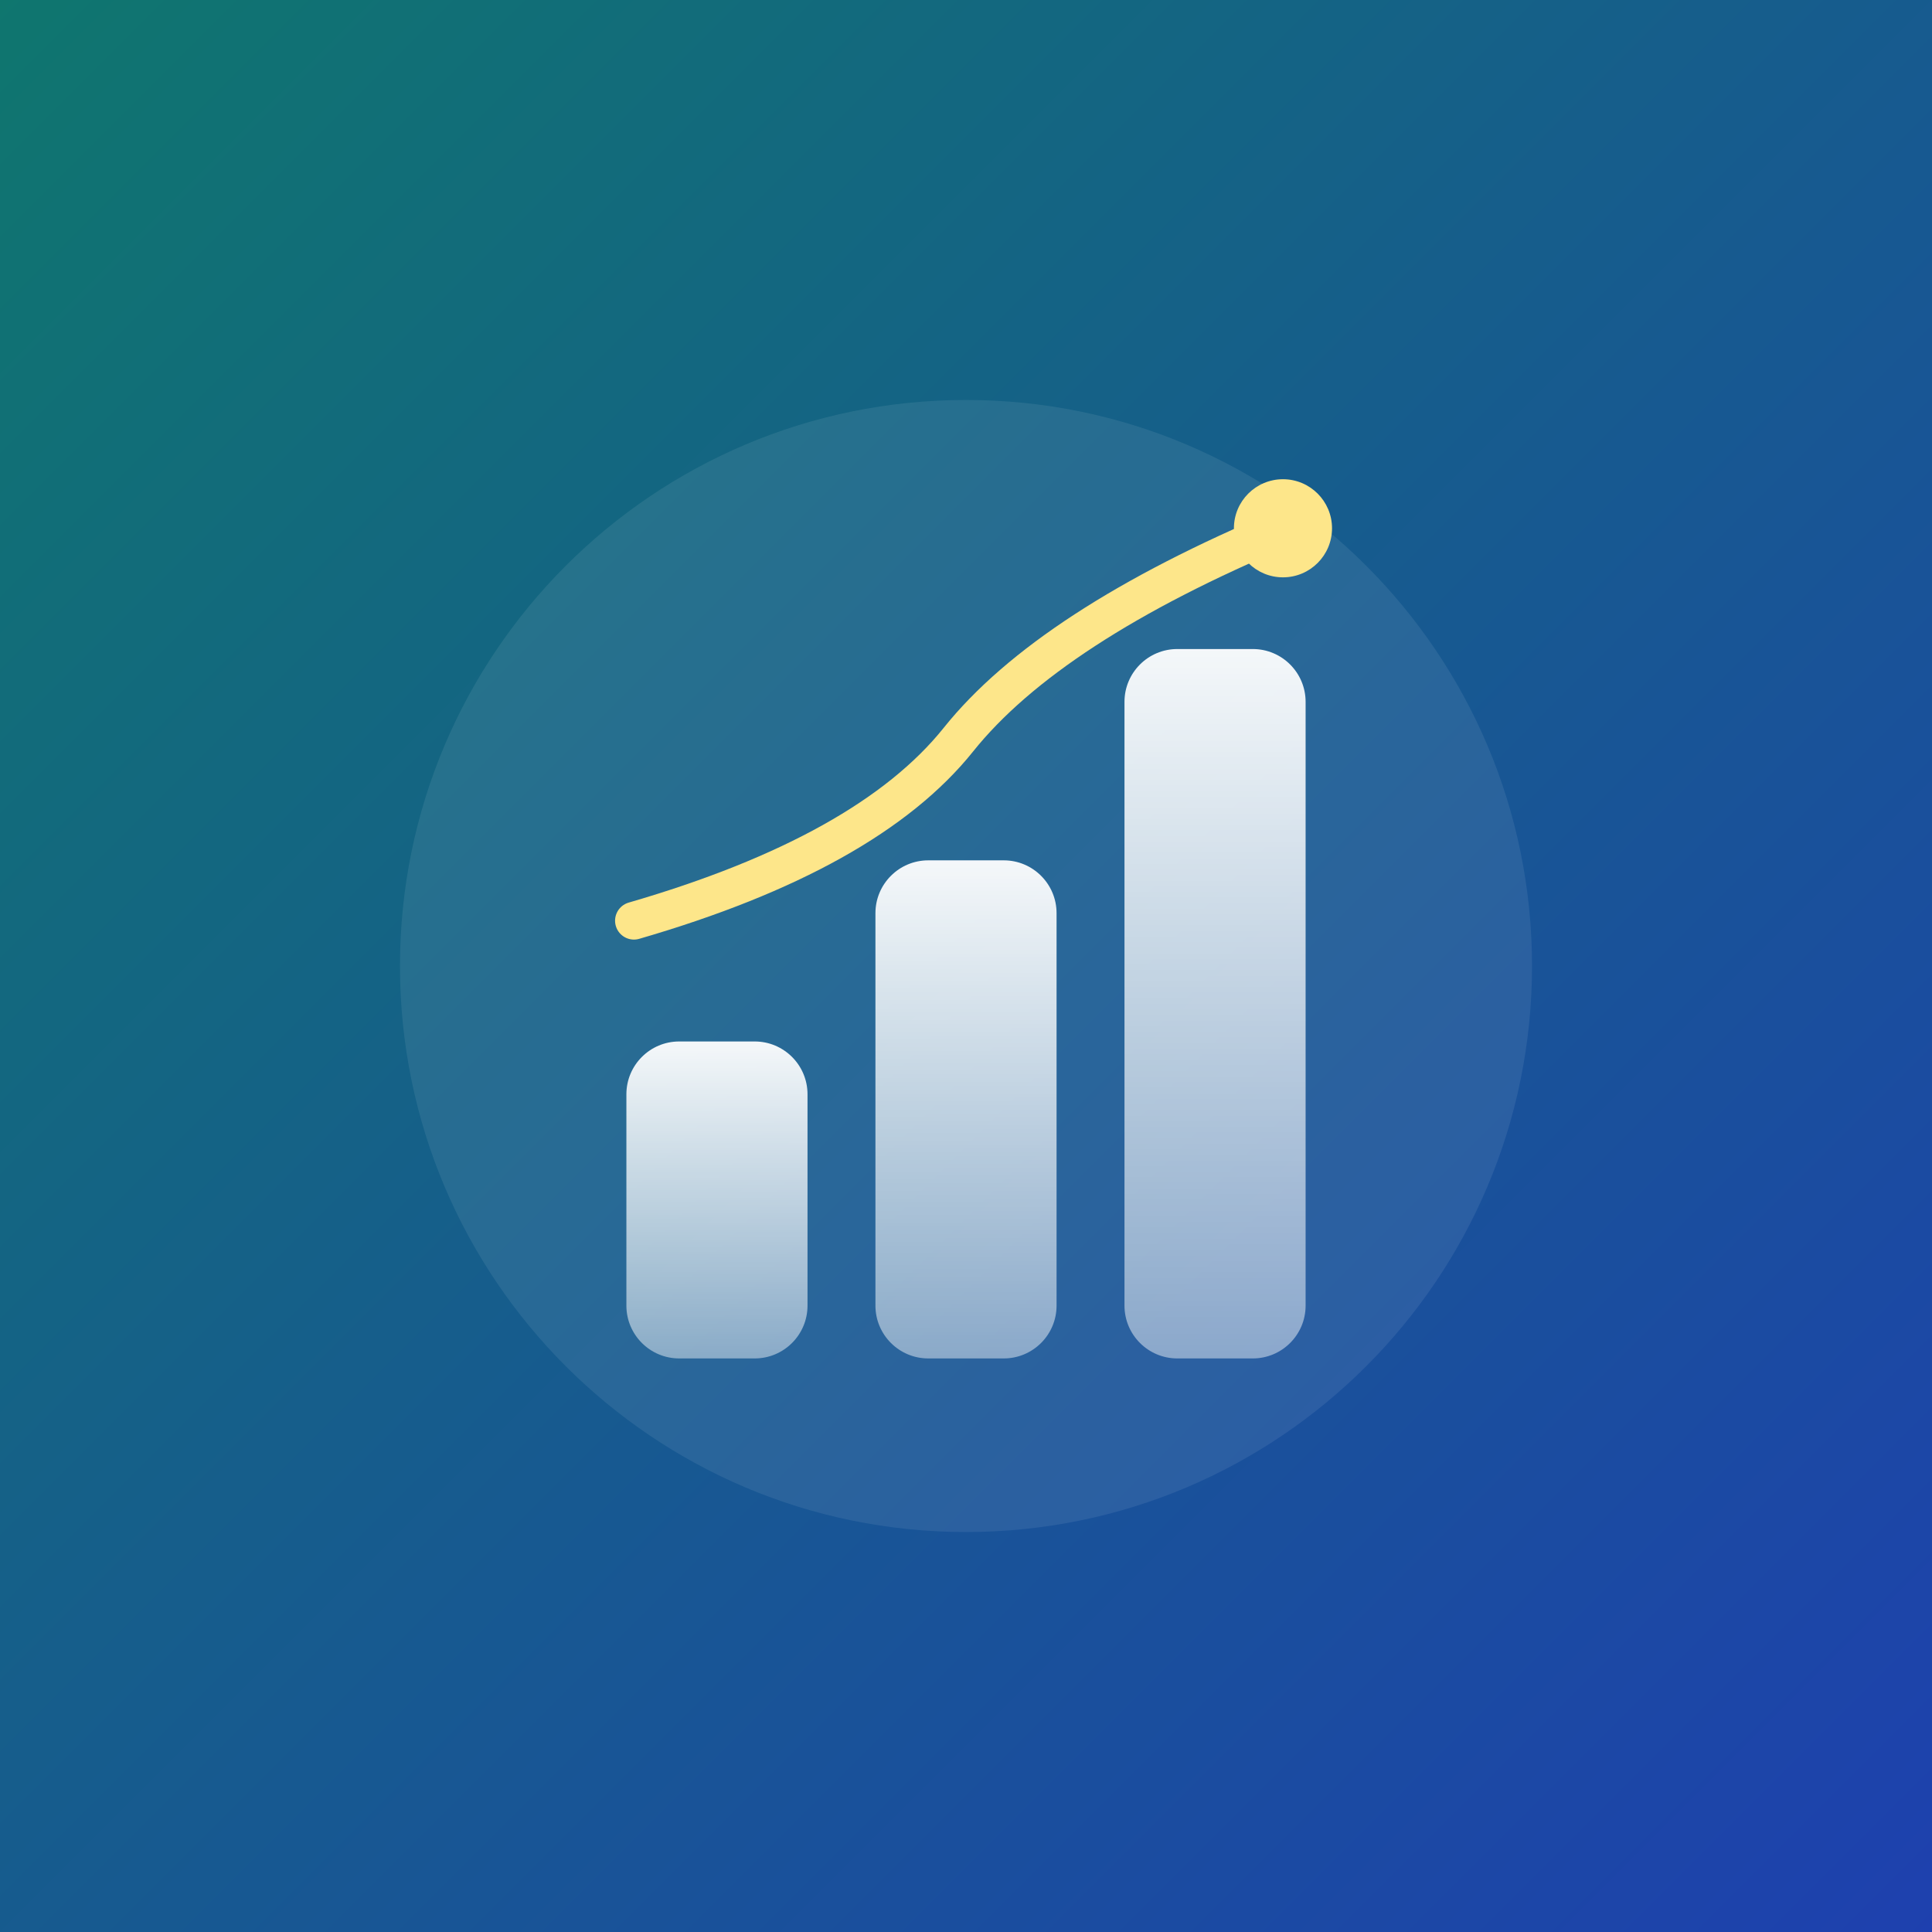
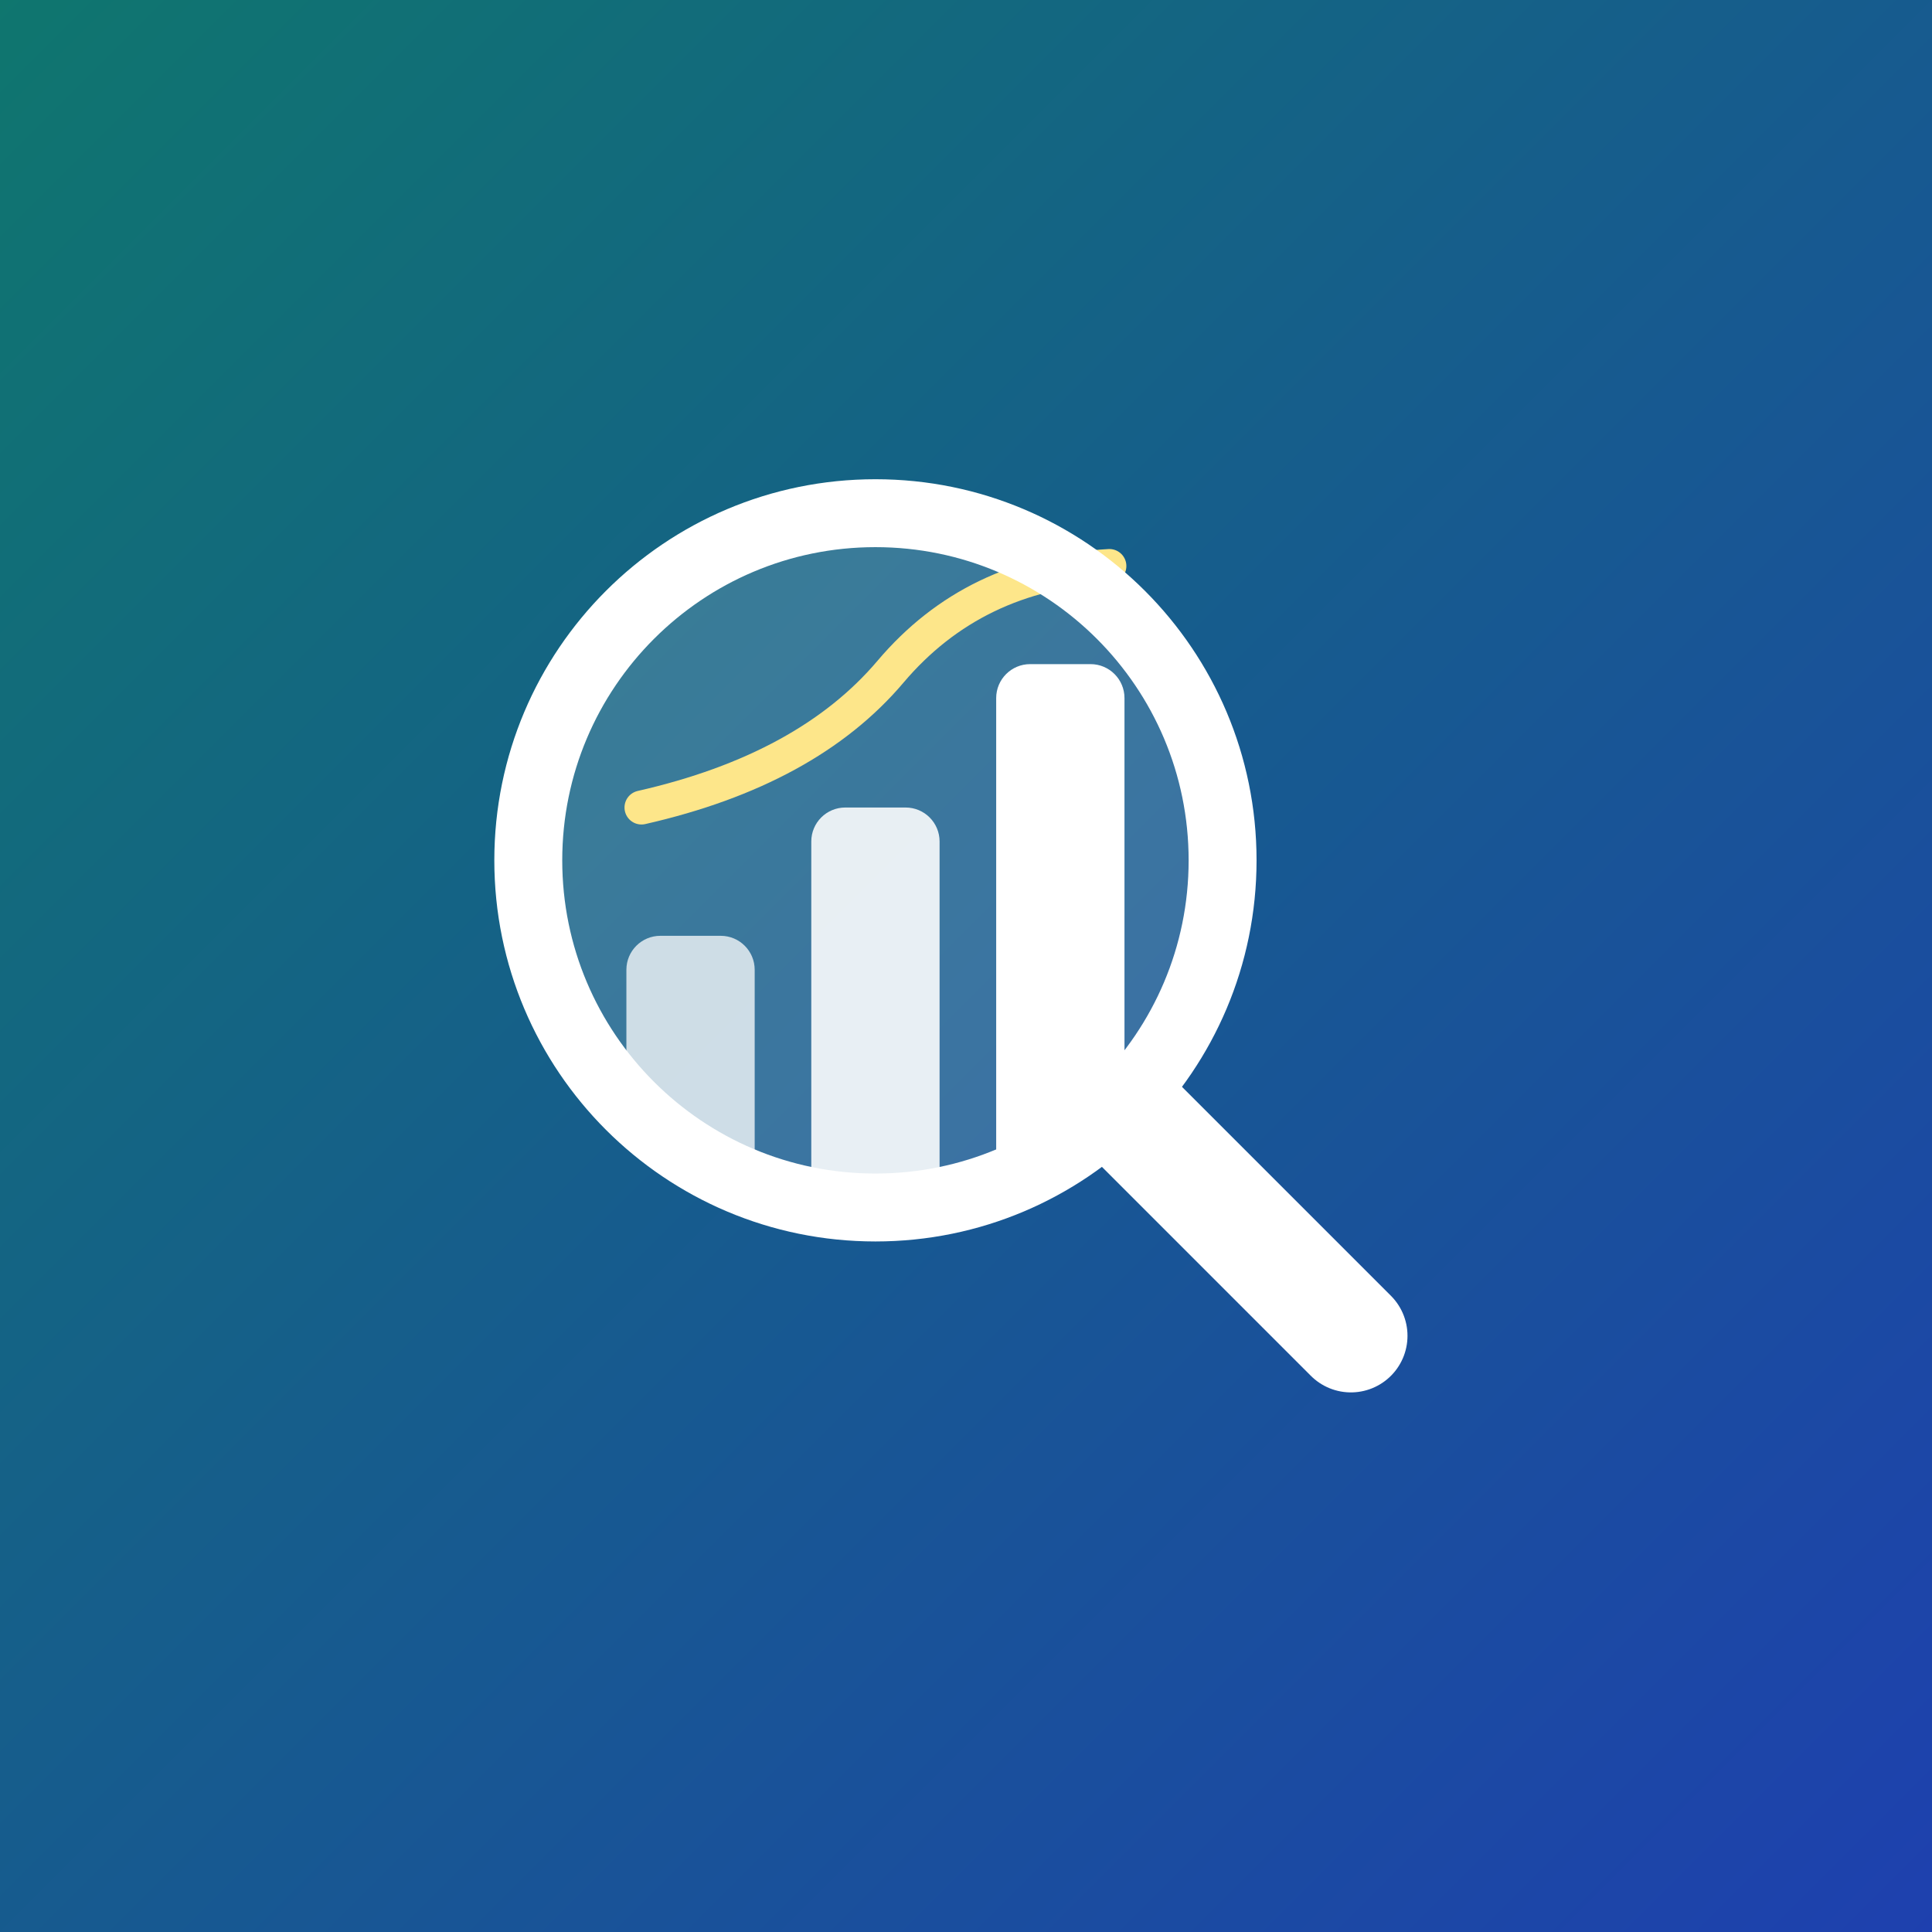
<svg xmlns="http://www.w3.org/2000/svg" viewBox="0 0 512 512" width="512" height="512">
  <defs>
    <linearGradient id="bg" x1="0" y1="0" x2="1" y2="1">
      <stop offset="0" stop-color="#0f766e" />
      <stop offset="1" stop-color="#1e40af" />
    </linearGradient>
-     <linearGradient id="bar" x1="0" y1="0" x2="0" y2="1">
-       <stop offset="0" stop-color="#ffffff" stop-opacity="0.95" />
-       <stop offset="1" stop-color="#ffffff" stop-opacity="0.45" />
-     </linearGradient>
+     <clipPath id="lens">
+       <circle cx="232" cy="228" r="92" />
+     </clipPath>
  </defs>
  <rect width="512" height="512" fill="url(#bg)" />
-   <circle cx="256" cy="256" r="150" fill="#ffffff" opacity="0.08" />
-   <rect x="166" y="276" width="48" height="84" rx="14" fill="url(#bar)" />
-   <rect x="232" y="228" width="48" height="132" rx="14" fill="url(#bar)" />
-   <rect x="298" y="172" width="48" height="188" rx="14" fill="url(#bar)" />
-   <path d="M168 244 Q230 226 254 196 T340 140" fill="none" stroke="#fde68a" stroke-width="10" stroke-linecap="round" />
-   <circle cx="340" cy="140" r="13" fill="#fde68a" />
+   <circle cx="232" cy="228" r="92" fill="#ffffff" opacity="0.16" />
+   <g clip-path="url(#lens)">
+     <rect x="166" y="248" width="34" height="80" rx="9" fill="#ffffff" opacity="0.75" />
+     <rect x="215" y="214" width="34" height="114" rx="9" fill="#ffffff" opacity="0.88" />
+     <rect x="264" y="176" width="34" height="152" rx="9" fill="#ffffff" />
+   </g>
+   <path d="M170 214 Q214 204 236 178 T294 150" fill="none" stroke="#fde68a" stroke-width="9" stroke-linecap="round" />
+   <circle cx="232" cy="228" r="92" fill="none" stroke="#ffffff" stroke-width="18" />
+   <line x1="300" y1="296" x2="358" y2="354" stroke="#ffffff" stroke-width="30" stroke-linecap="round" />
</svg>
